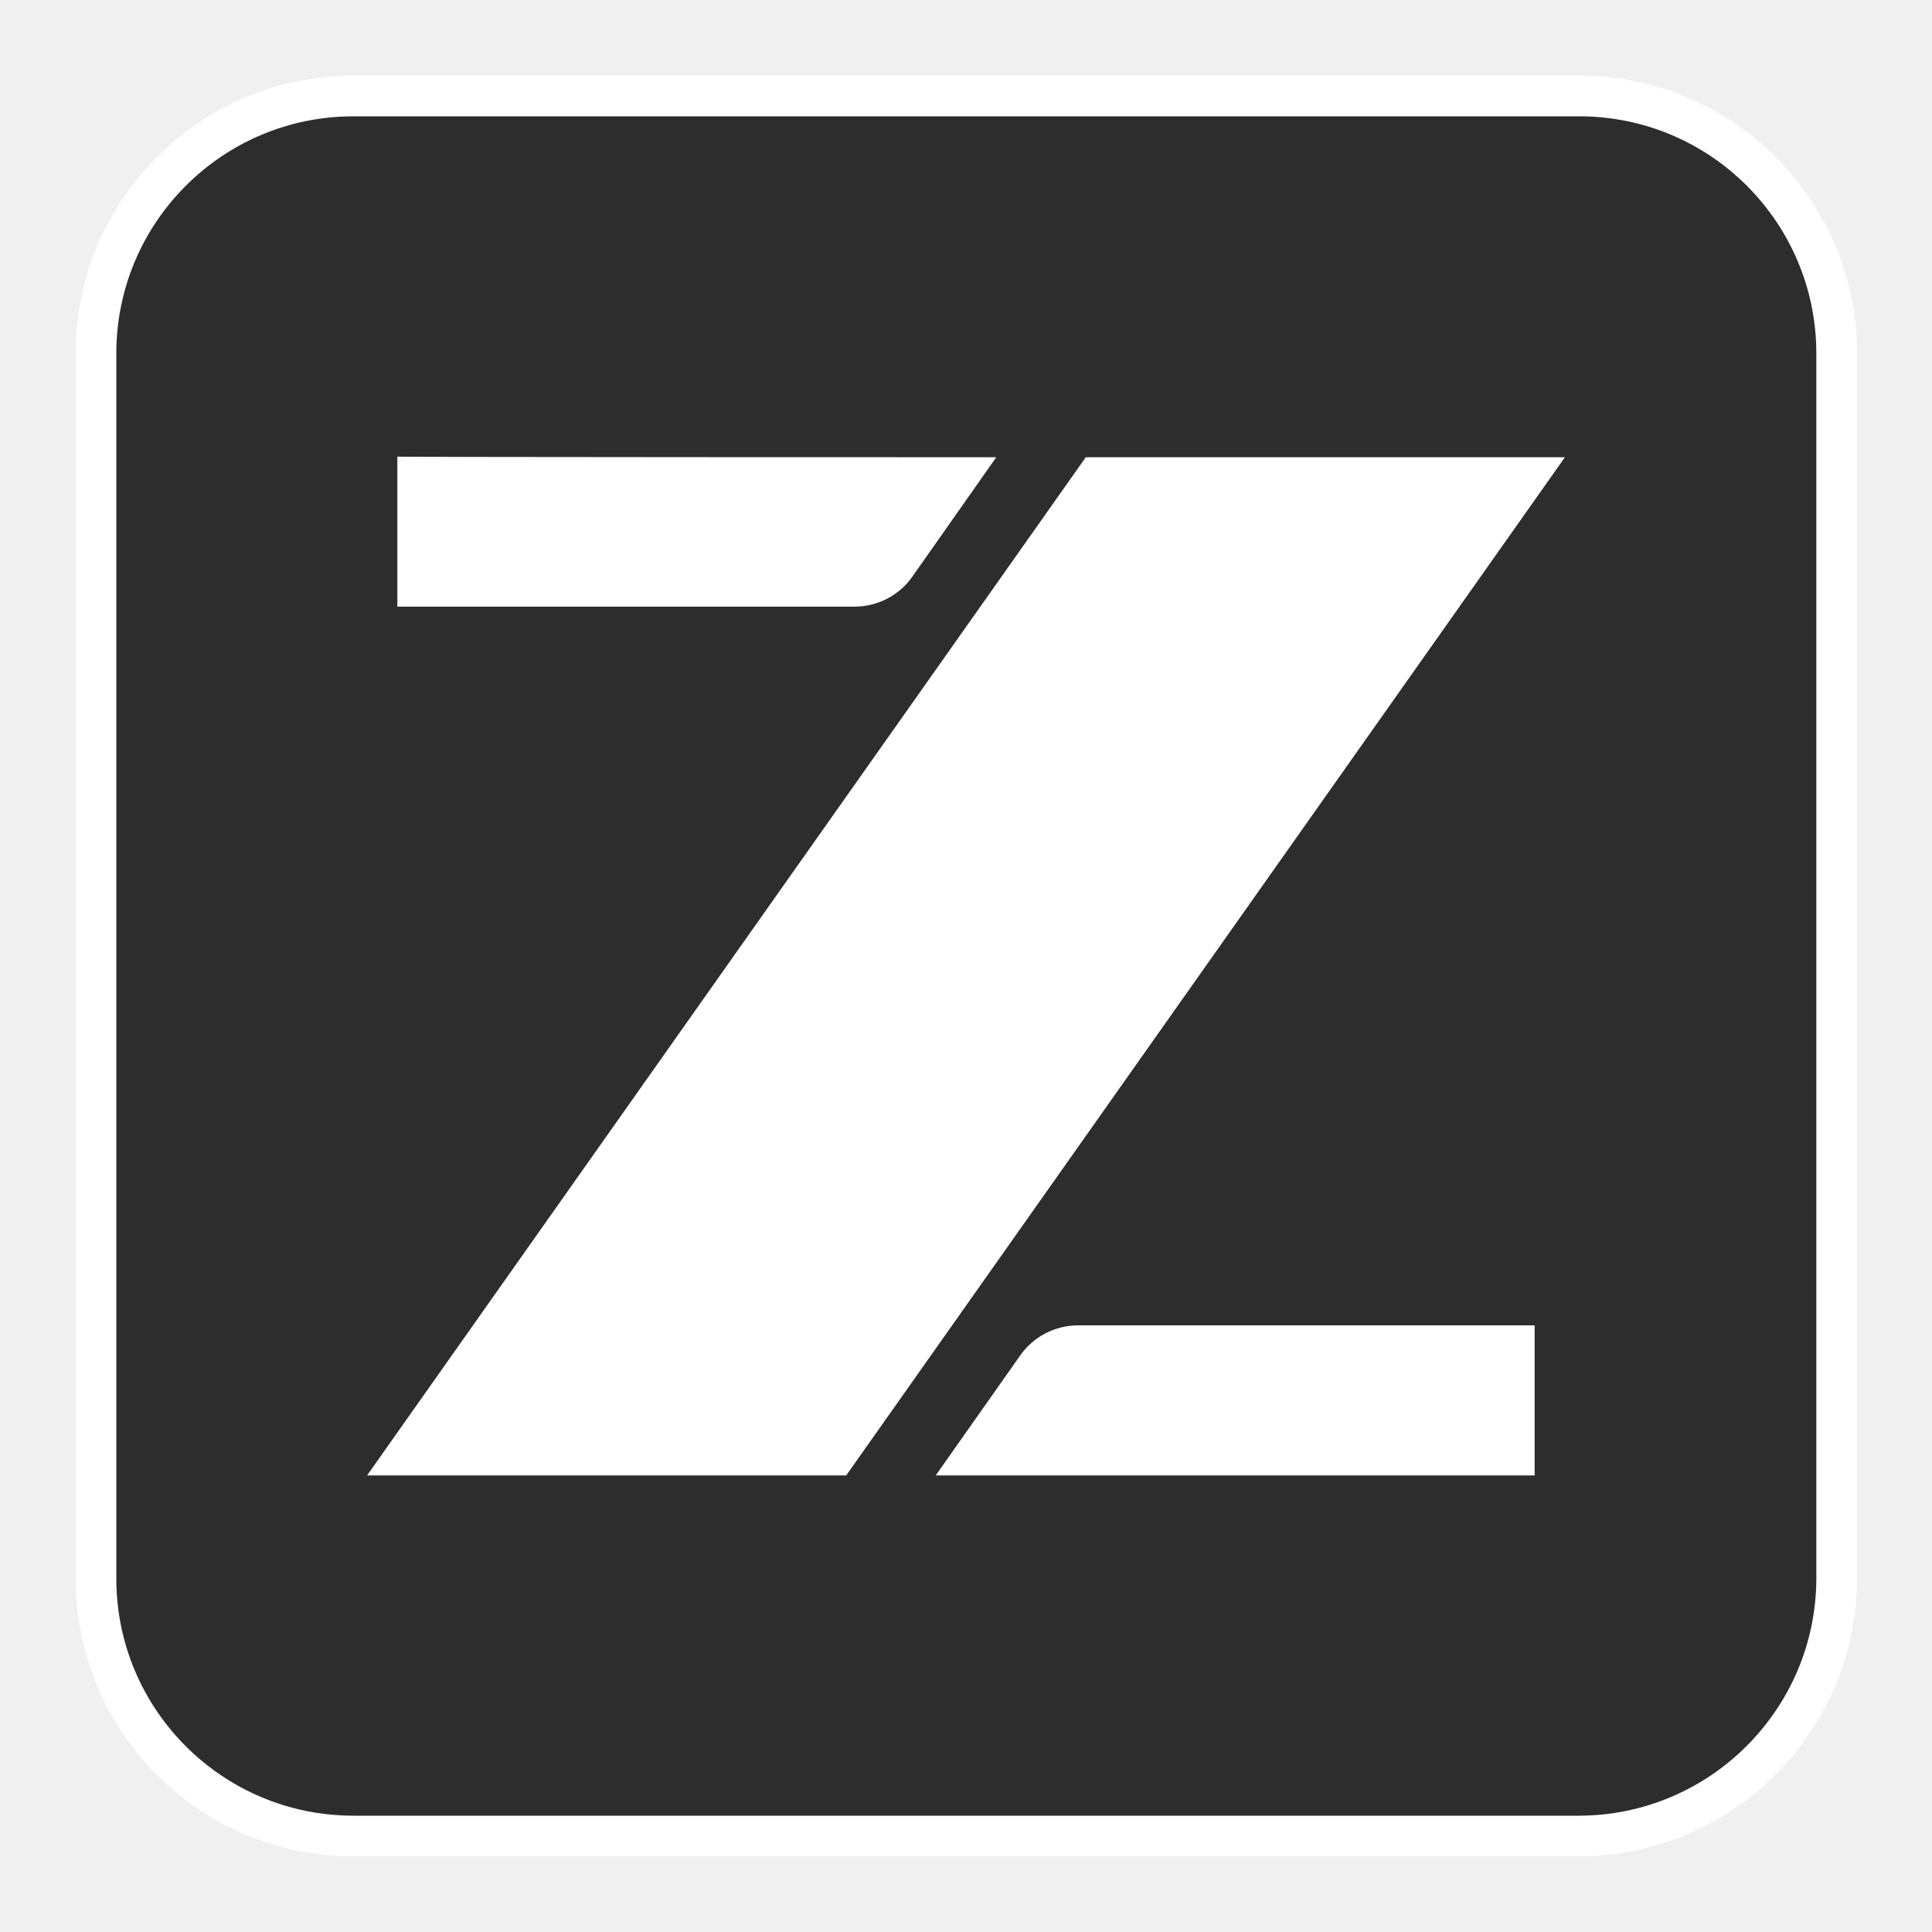
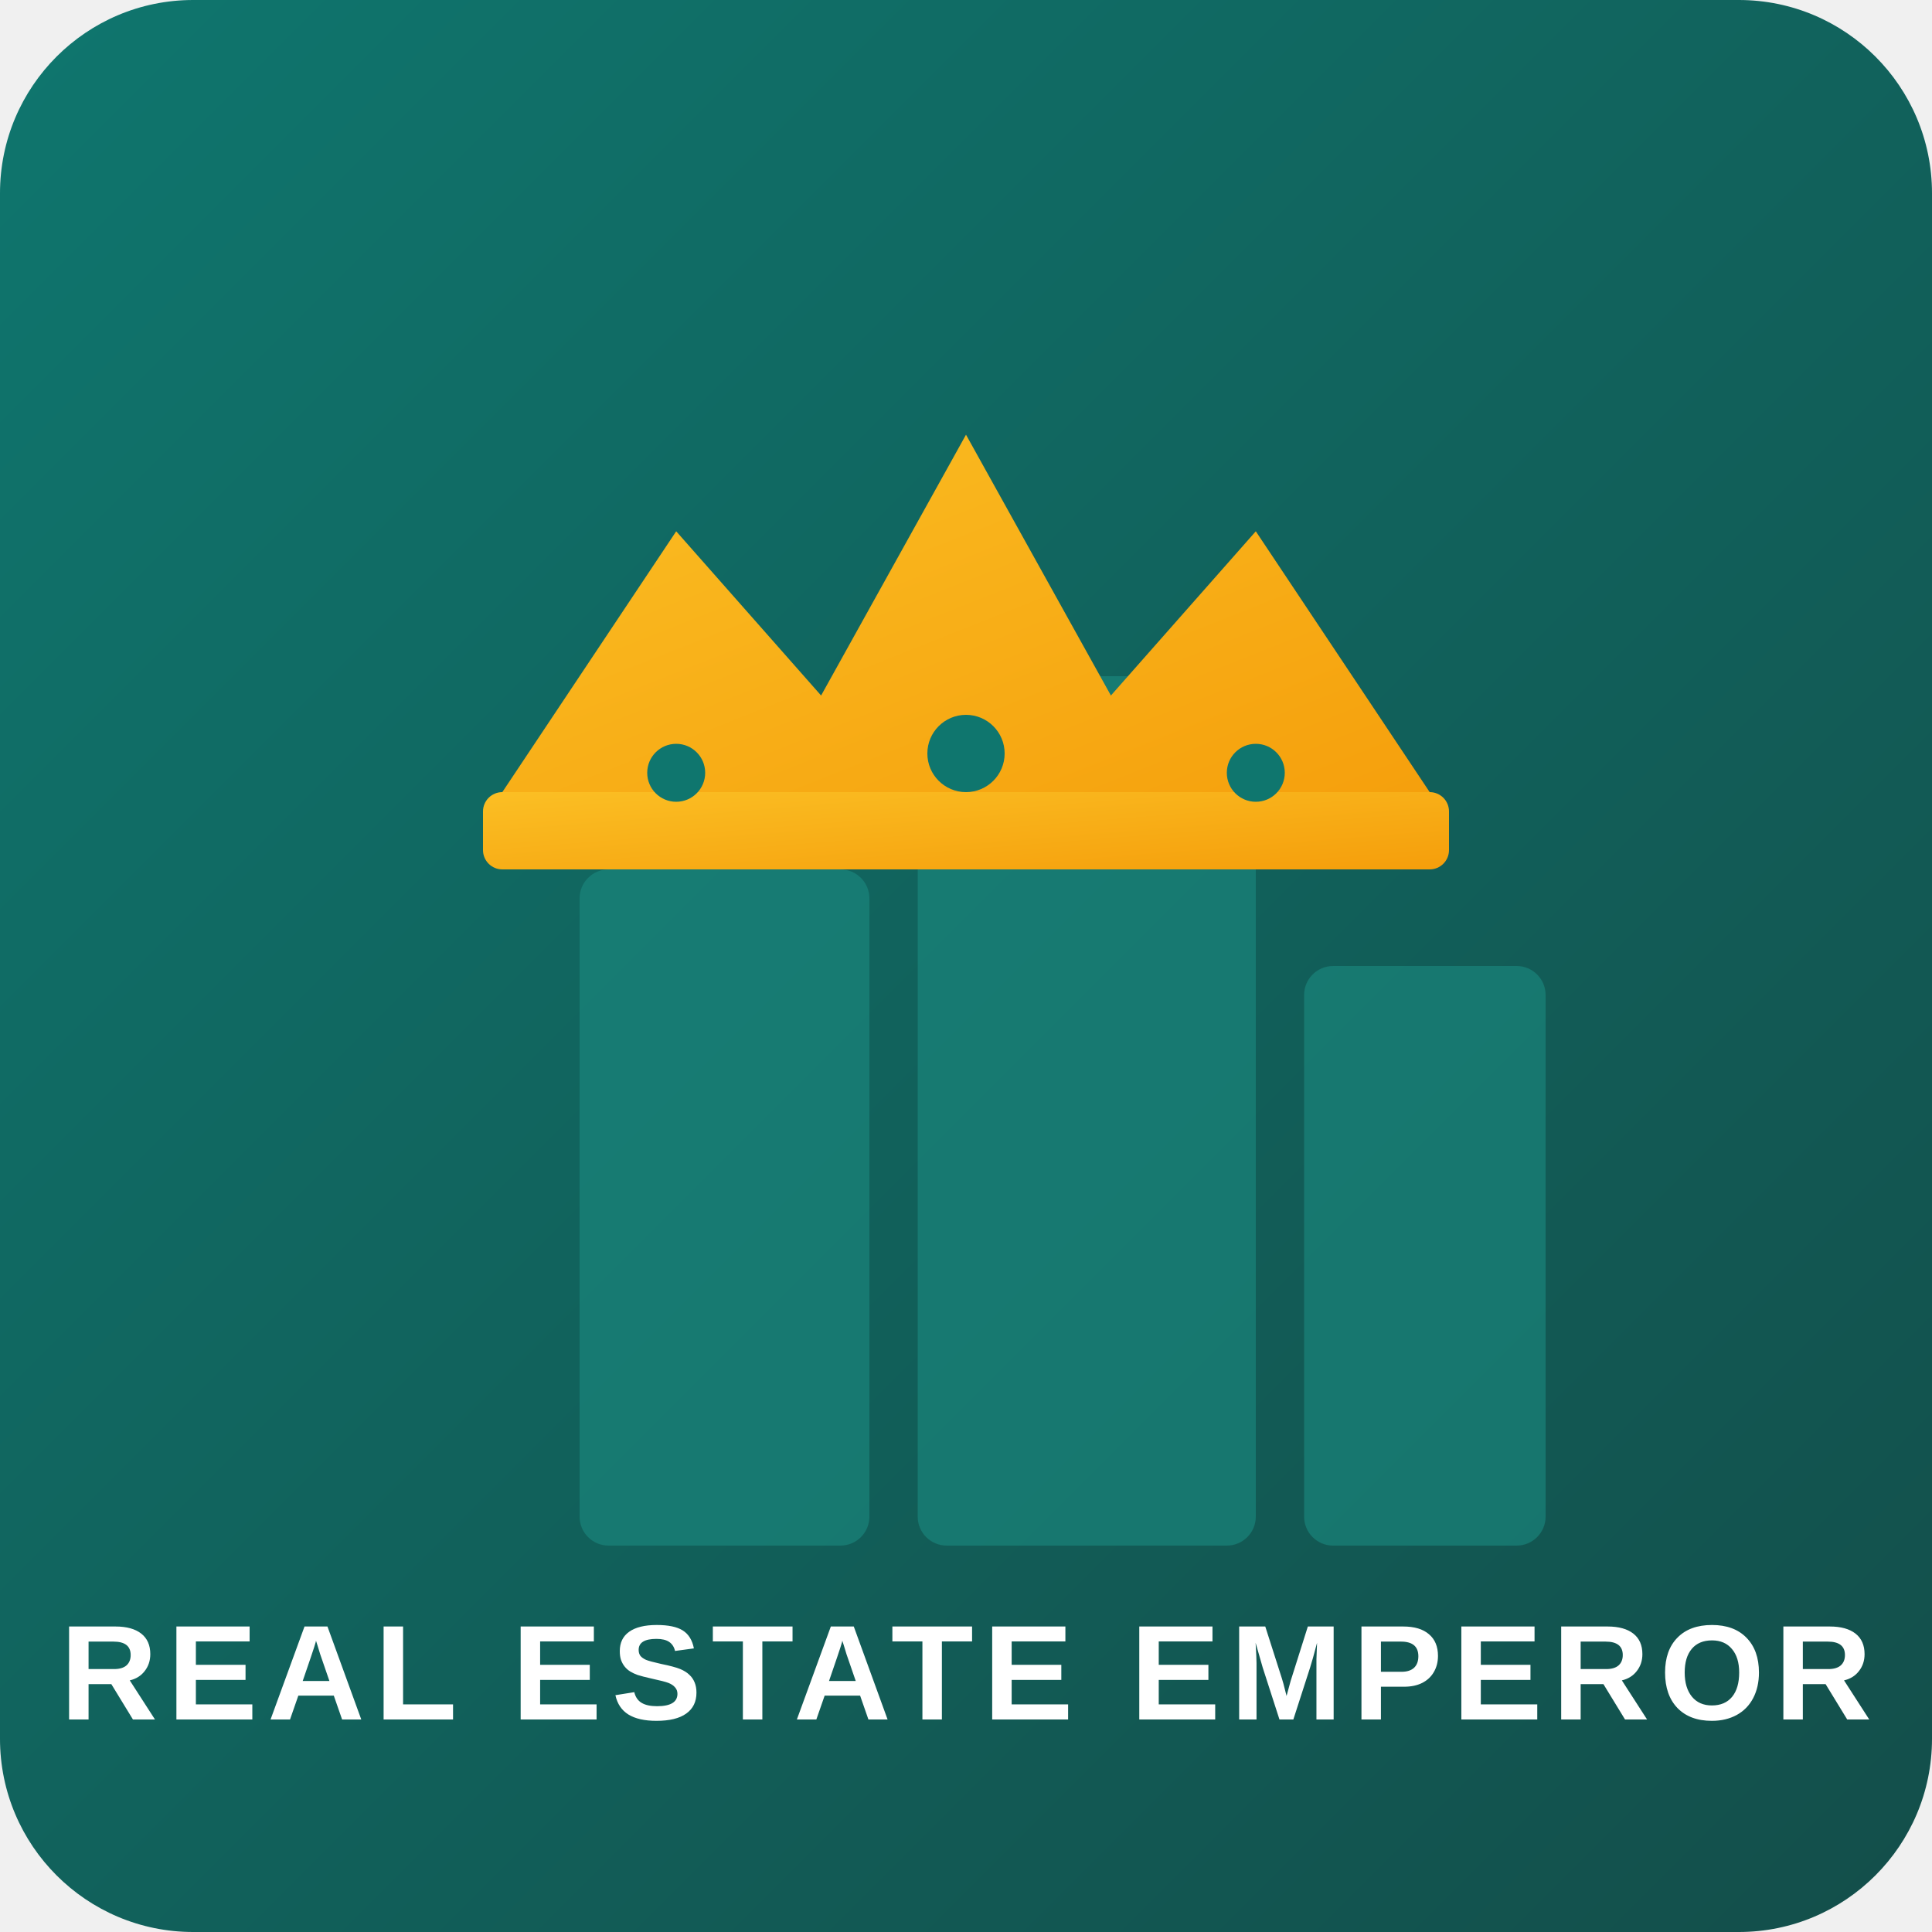
- <svg xmlns="http://www.w3.org/2000/svg" version="1.1" x="0px" y="0px" viewBox="0 0 30 30" style="enable-background:new 0 0 30 30;" xml:space="preserve">
+ <svg xmlns="http://www.w3.org/2000/svg" viewBox="0 0 200 200">
  <defs>
-     <style type="text/css">
-     .st194{fill:#2D2D2D;stroke:#FFFFFF;stroke-width:0.632;stroke-miterlimit:10;}
-     .st23{fill:#FFFFFF;}
- 
-     .z-breathe {
-       animation: breathe 2.5s ease-in-out infinite;
-     }
- 
-     @keyframes breathe {
-       0%, 100% { opacity: 0.7; }
-       50% { opacity: 1; }
-     }
-   </style>
+     <linearGradient id="bg" x1="0%" y1="0%" x2="100%" y2="100%">
+       <stop offset="0%" style="stop-color:#0F766E" />
+       <stop offset="100%" style="stop-color:#134E4A" />
+     </linearGradient>
+     <linearGradient id="crown" x1="0%" y1="0%" x2="100%" y2="100%">
+       <stop offset="0%" style="stop-color:#FBBF24" />
+       <stop offset="100%" style="stop-color:#F59E0B" />
+     </linearGradient>
  </defs>
-   <g>
-     <path class="st194" d="M24.51,28.51H5.49c-2.21,0-4-1.79-4-4V5.49c0-2.21,1.79-4,4-4h19.03c2.21,0,4,1.79,4,4v19.03     C28.51,26.72,26.72,28.51,24.51,28.51z" />
-     <g class="z-breathe">
-       <path class="st23" d="M15.47,7.1l-1.3,1.85c-0.2,0.29-0.54,0.47-0.9,0.47h-7.1V7.09C6.16,7.1,15.47,7.1,15.47,7.1z" />
-       <polygon class="st23" points="24.3,7.1 13.14,22.91 5.7,22.91 16.86,7.1" />
-       <path class="st23" d="M14.53,22.91l1.31-1.86c0.2-0.29,0.54-0.47,0.9-0.47h7.09v2.33H14.53z" />
-     </g>
-   </g>
+   <rect width="200" height="200" rx="20" fill="url(#bg)" />
+   <rect x="60" y="90" width="30" height="70" rx="3" fill="#1a8a80" opacity="0.6" />
+   <rect x="95" y="70" width="35" height="90" rx="3" fill="#1a8a80" opacity="0.6" />
+   <rect x="135" y="100" width="25" height="60" rx="3" fill="#1a8a80" opacity="0.6" />
+   <path d="M50 85 L70 55 L85 72 L100 45 L115 72 L130 55 L150 85 Z" fill="url(#crown)" />
+   <rect x="50" y="82" width="100" height="8" rx="2" fill="url(#crown)" />
+   <circle cx="70" cy="80" r="3" fill="#0F766E" />
+   <circle cx="100" cy="78" r="4" fill="#0F766E" />
+   <circle cx="130" cy="80" r="3" fill="#0F766E" />
+   <text x="100" y="178" text-anchor="middle" font-family="Arial, sans-serif" font-size="14" font-weight="bold" fill="white" letter-spacing="1">REAL ESTATE EMPEROR</text>
</svg>
